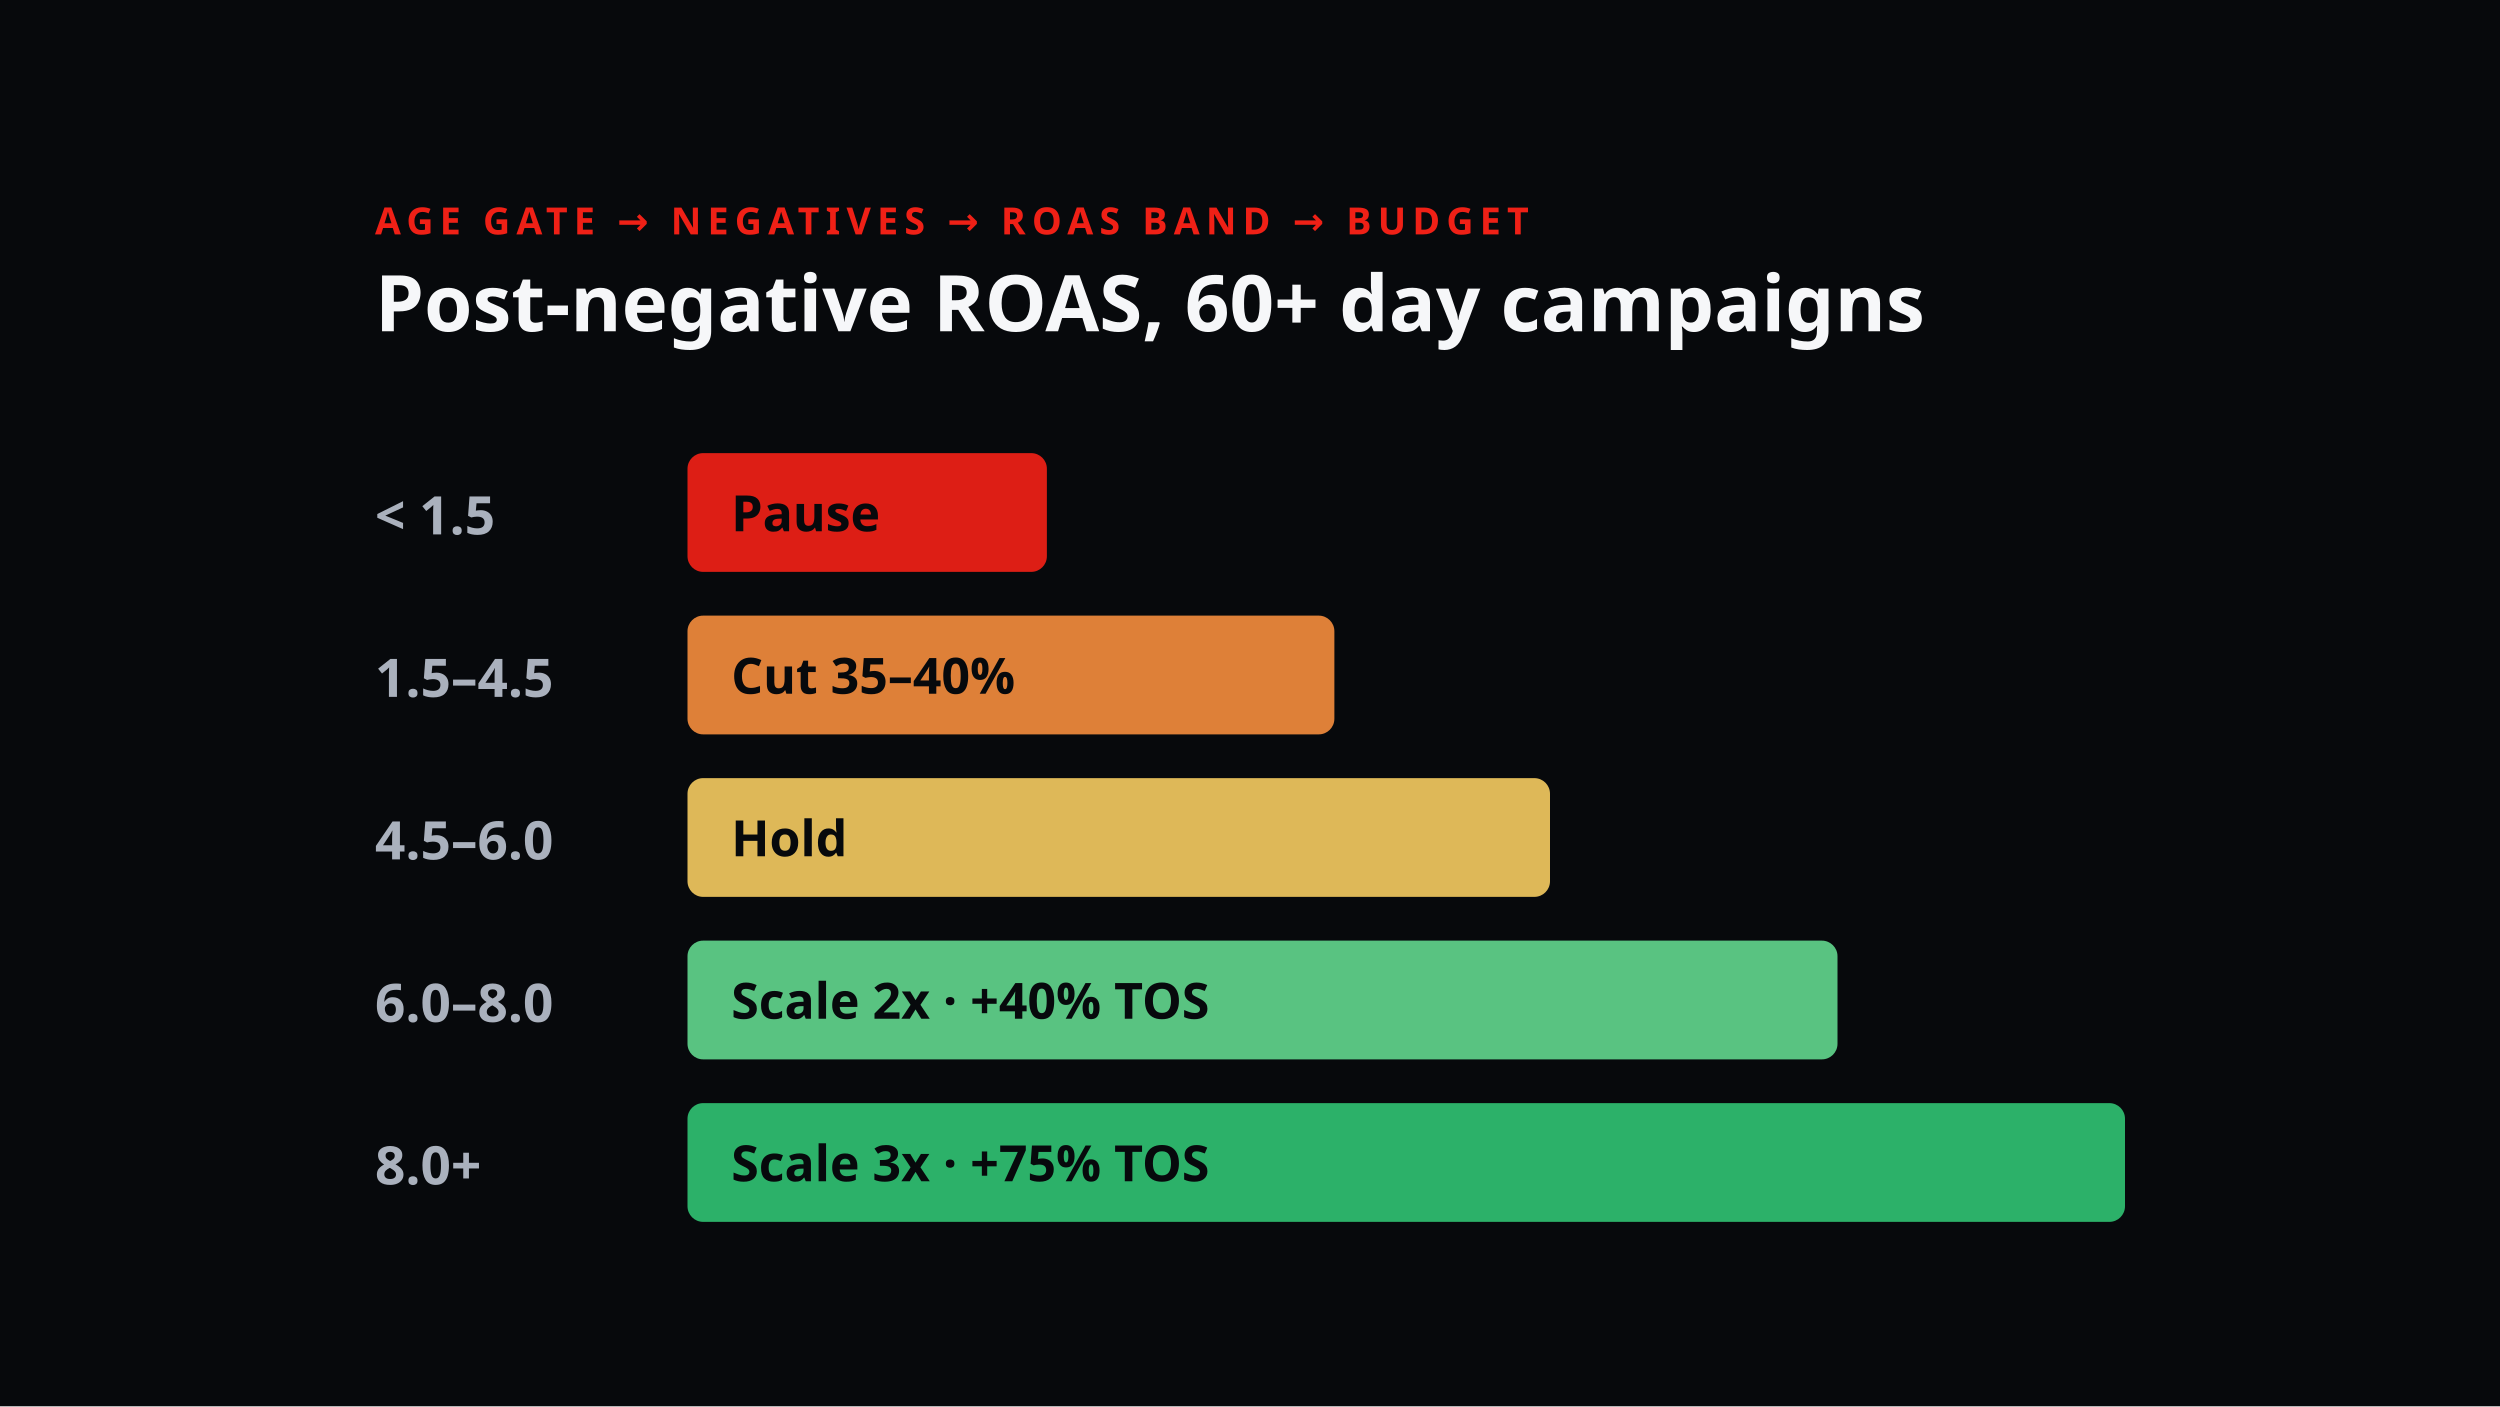
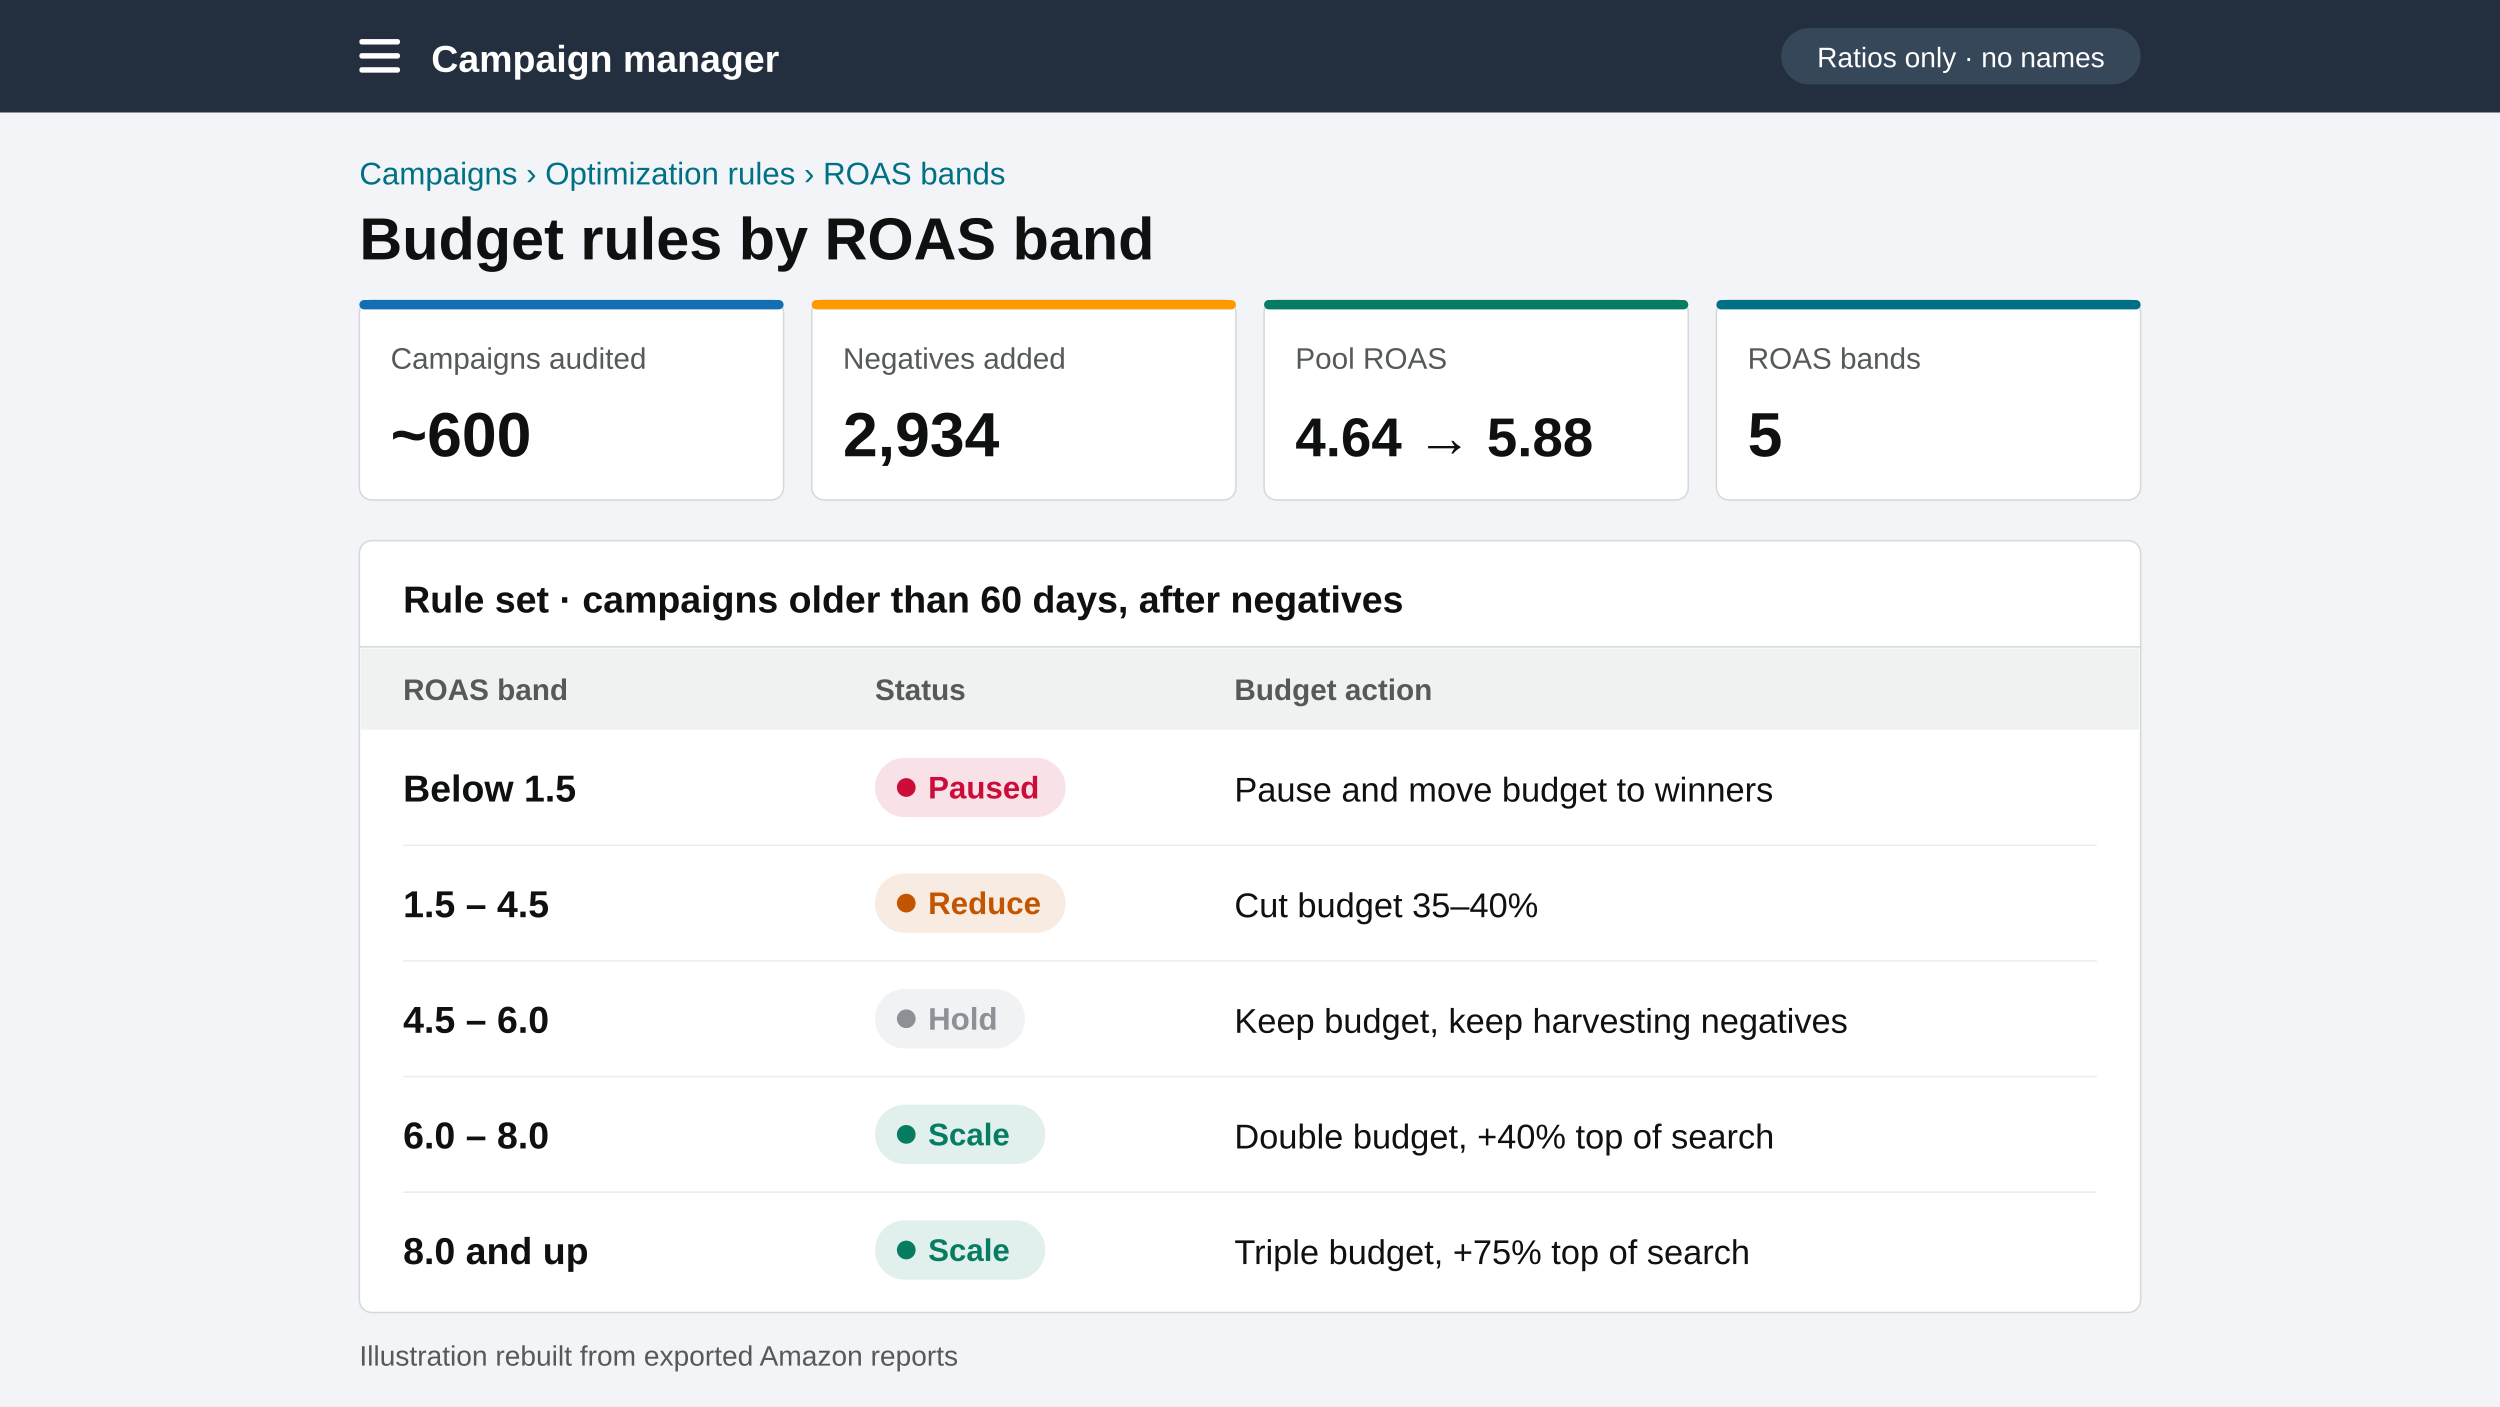
- <svg xmlns="http://www.w3.org/2000/svg" viewBox="0 0 1600 900" width="1600" height="900" role="img" aria-label="Five ROAS bands mapped to pause, cut, hold and scale actions">
-   <rect width="1600" height="900" fill="#07090c" />
-   <text x="240" y="150" fill="#ef2016" font-family="system-ui,sans-serif" font-size="24" font-weight="800" letter-spacing="4">AGE GATE → NEGATIVES → ROAS BAND → BUDGET</text>
-   <text x="240" y="212" fill="#f6f7f9" font-family="system-ui,sans-serif" font-size="50" font-weight="800">Post-negative ROAS, 60+ day campaigns</text>
-   <text x="240" y="342" fill="#aab1bd" font-family="system-ui,sans-serif" font-size="34" font-weight="700">&lt; 1.5</text>
-   <rect x="440" y="290" width="230" height="76" rx="10" fill="#ef2016" opacity=".92" />
-   <text x="468" y="340" fill="#07090c" font-family="system-ui,sans-serif" font-size="32" font-weight="800">Pause</text>
-   <text x="240" y="446" fill="#aab1bd" font-family="system-ui,sans-serif" font-size="34" font-weight="700">1.5–4.5</text>
-   <rect x="440" y="394" width="414" height="76" rx="10" fill="#f08a3c" opacity=".92" />
-   <text x="468" y="444" fill="#07090c" font-family="system-ui,sans-serif" font-size="32" font-weight="800">Cut 35–40%</text>
-   <text x="240" y="550" fill="#aab1bd" font-family="system-ui,sans-serif" font-size="34" font-weight="700">4.5–6.0</text>
-   <rect x="440" y="498" width="552" height="76" rx="10" fill="#f0c75e" opacity=".92" />
-   <text x="468" y="548" fill="#07090c" font-family="system-ui,sans-serif" font-size="32" font-weight="800">Hold</text>
-   <text x="240" y="654" fill="#aab1bd" font-family="system-ui,sans-serif" font-size="34" font-weight="700">6.0–8.0</text>
-   <rect x="440" y="602" width="736" height="76" rx="10" fill="#5fd28b" opacity=".92" />
-   <text x="468" y="652" fill="#07090c" font-family="system-ui,sans-serif" font-size="32" font-weight="800">Scale 2x · +40% TOS</text>
-   <text x="240" y="758" fill="#aab1bd" font-family="system-ui,sans-serif" font-size="34" font-weight="700">8.0+</text>
-   <rect x="440" y="706" width="920" height="76" rx="10" fill="#2fbf71" opacity=".92" />
-   <text x="468" y="756" fill="#07090c" font-family="system-ui,sans-serif" font-size="32" font-weight="800">Scale 3x · +75% TOS</text>
+ <svg xmlns="http://www.w3.org/2000/svg" viewBox="0 0 1600 900" width="1600" height="900" role="img" aria-label="Amazon Ads console style table of five ROAS bands mapped to pause, cut, hold and scale actions">
+   <rect width="1600" height="900" fill="#f2f4f8" />
+   <rect width="1600" height="72" fill="#232f3e" />
+   <rect x="230" y="25" width="26" height="3.5" rx="1.5" fill="#fff" />
+   <rect x="230" y="34" width="26" height="3.5" rx="1.5" fill="#fff" />
+   <rect x="230" y="43" width="26" height="3.5" rx="1.5" fill="#fff" />
+   <text x="276" y="46" font-family="'Amazon Ember',Arial,Helvetica,sans-serif" font-size="24" font-weight="700" fill="#fff" text-anchor="start">Campaign manager</text>
+   <rect x="1140" y="18" width="230" height="36" rx="18" fill="#37475a" />
+   <text x="1255" y="43" font-family="'Amazon Ember',Arial,Helvetica,sans-serif" font-size="18" font-weight="400" fill="#fff" text-anchor="middle">Ratios only · no names</text>
+   <text x="230" y="118" font-family="'Amazon Ember',Arial,Helvetica,sans-serif" font-size="20" font-weight="400" fill="#007185" text-anchor="start">Campaigns  ›  Optimization rules  ›  ROAS bands</text>
+   <text x="230" y="166" font-family="'Amazon Ember',Arial,Helvetica,sans-serif" font-size="38" font-weight="700" fill="#0f1111" text-anchor="start">Budget rules by ROAS band</text>
+   <rect x="230.0" y="192" width="271.5" height="128" rx="8" fill="#fff" stroke="#d5d9d9" />
+   <rect x="230.0" y="192" width="271.5" height="6" rx="3" fill="#146eb4" />
+   <text x="250.0" y="236" font-family="'Amazon Ember',Arial,Helvetica,sans-serif" font-size="19" font-weight="400" fill="#565959" text-anchor="start">Campaigns audited</text>
+   <text x="250.0" y="292" font-family="'Amazon Ember',Arial,Helvetica,sans-serif" font-size="40" font-weight="700" fill="#0f1111" text-anchor="start">~600</text>
+   <rect x="519.5" y="192" width="271.5" height="128" rx="8" fill="#fff" stroke="#d5d9d9" />
+   <rect x="519.5" y="192" width="271.5" height="6" rx="3" fill="#ff9900" />
+   <text x="539.5" y="236" font-family="'Amazon Ember',Arial,Helvetica,sans-serif" font-size="19" font-weight="400" fill="#565959" text-anchor="start">Negatives added</text>
+   <text x="539.5" y="292" font-family="'Amazon Ember',Arial,Helvetica,sans-serif" font-size="40" font-weight="700" fill="#0f1111" text-anchor="start">2,934</text>
+   <rect x="809.0" y="192" width="271.5" height="128" rx="8" fill="#fff" stroke="#d5d9d9" />
+   <rect x="809.0" y="192" width="271.5" height="6" rx="3" fill="#067d62" />
+   <text x="829.0" y="236" font-family="'Amazon Ember',Arial,Helvetica,sans-serif" font-size="19" font-weight="400" fill="#565959" text-anchor="start">Pool ROAS</text>
+   <text x="829.0" y="292" font-family="'Amazon Ember',Arial,Helvetica,sans-serif" font-size="35" font-weight="700" fill="#0f1111" text-anchor="start">4.64 → 5.88</text>
+   <rect x="1098.5" y="192" width="271.5" height="128" rx="8" fill="#fff" stroke="#d5d9d9" />
+   <rect x="1098.5" y="192" width="271.5" height="6" rx="3" fill="#007185" />
+   <text x="1118.5" y="236" font-family="'Amazon Ember',Arial,Helvetica,sans-serif" font-size="19" font-weight="400" fill="#565959" text-anchor="start">ROAS bands</text>
+   <text x="1118.5" y="292" font-family="'Amazon Ember',Arial,Helvetica,sans-serif" font-size="40" font-weight="700" fill="#0f1111" text-anchor="start">5</text>
+   <rect x="230" y="346" width="1140" height="494" rx="8" fill="#fff" stroke="#d5d9d9" />
+   <text x="258" y="392" font-family="'Amazon Ember',Arial,Helvetica,sans-serif" font-size="24" font-weight="700" fill="#0f1111" text-anchor="start">Rule set · campaigns older than 60 days, after negatives</text>
+   <line x1="230" y1="414" x2="1370" y2="414" stroke="#d5d9d9" />
+   <rect x="231" y="415" width="1138" height="52" fill="#f0f2f2" />
+   <text x="258" y="448" font-family="'Amazon Ember',Arial,Helvetica,sans-serif" font-size="19" font-weight="700" fill="#565959" text-anchor="start">ROAS band</text>
+   <text x="560" y="448" font-family="'Amazon Ember',Arial,Helvetica,sans-serif" font-size="19" font-weight="700" fill="#565959" text-anchor="start">Status</text>
+   <text x="790" y="448" font-family="'Amazon Ember',Arial,Helvetica,sans-serif" font-size="19" font-weight="700" fill="#565959" text-anchor="start">Budget action</text>
+   <text x="258" y="513" font-family="'Amazon Ember',Arial,Helvetica,sans-serif" font-size="24" font-weight="700" fill="#0f1111" text-anchor="start">Below 1.5</text>
+   <rect x="560" y="485" width="122" height="38" rx="19" fill="#cc0c39" fill-opacity=".12" />
+   <circle cx="580" cy="504" r="6" fill="#cc0c39" />
+   <text x="594" y="511" font-family="'Amazon Ember',Arial,Helvetica,sans-serif" font-size="20" font-weight="700" fill="#cc0c39" text-anchor="start">Paused</text>
+   <text x="790" y="513" font-family="'Amazon Ember',Arial,Helvetica,sans-serif" font-size="22" font-weight="400" fill="#0f1111" text-anchor="start">Pause and move budget to winners</text>
+   <line x1="258" y1="541" x2="1342" y2="541" stroke="#eaeded" />
+   <text x="258" y="587" font-family="'Amazon Ember',Arial,Helvetica,sans-serif" font-size="24" font-weight="700" fill="#0f1111" text-anchor="start">1.5 – 4.5</text>
+   <rect x="560" y="559" width="122" height="38" rx="19" fill="#c45500" fill-opacity=".12" />
+   <circle cx="580" cy="578" r="6" fill="#c45500" />
+   <text x="594" y="585" font-family="'Amazon Ember',Arial,Helvetica,sans-serif" font-size="20" font-weight="700" fill="#c45500" text-anchor="start">Reduce</text>
+   <text x="790" y="587" font-family="'Amazon Ember',Arial,Helvetica,sans-serif" font-size="22" font-weight="400" fill="#0f1111" text-anchor="start">Cut budget 35–40%</text>
+   <line x1="258" y1="615" x2="1342" y2="615" stroke="#eaeded" />
+   <text x="258" y="661" font-family="'Amazon Ember',Arial,Helvetica,sans-serif" font-size="24" font-weight="700" fill="#0f1111" text-anchor="start">4.5 – 6.0</text>
+   <rect x="560" y="633" width="96" height="38" rx="19" fill="#8d9096" fill-opacity=".12" />
+   <circle cx="580" cy="652" r="6" fill="#8d9096" />
+   <text x="594" y="659" font-family="'Amazon Ember',Arial,Helvetica,sans-serif" font-size="20" font-weight="700" fill="#8d9096" text-anchor="start">Hold</text>
+   <text x="790" y="661" font-family="'Amazon Ember',Arial,Helvetica,sans-serif" font-size="22" font-weight="400" fill="#0f1111" text-anchor="start">Keep budget, keep harvesting negatives</text>
+   <line x1="258" y1="689" x2="1342" y2="689" stroke="#eaeded" />
+   <text x="258" y="735" font-family="'Amazon Ember',Arial,Helvetica,sans-serif" font-size="24" font-weight="700" fill="#0f1111" text-anchor="start">6.0 – 8.0</text>
+   <rect x="560" y="707" width="109" height="38" rx="19" fill="#067d62" fill-opacity=".12" />
+   <circle cx="580" cy="726" r="6" fill="#067d62" />
+   <text x="594" y="733" font-family="'Amazon Ember',Arial,Helvetica,sans-serif" font-size="20" font-weight="700" fill="#067d62" text-anchor="start">Scale</text>
+   <text x="790" y="735" font-family="'Amazon Ember',Arial,Helvetica,sans-serif" font-size="22" font-weight="400" fill="#0f1111" text-anchor="start">Double budget, +40% top of search</text>
+   <line x1="258" y1="763" x2="1342" y2="763" stroke="#eaeded" />
+   <text x="258" y="809" font-family="'Amazon Ember',Arial,Helvetica,sans-serif" font-size="24" font-weight="700" fill="#0f1111" text-anchor="start">8.0 and up</text>
+   <rect x="560" y="781" width="109" height="38" rx="19" fill="#067d62" fill-opacity=".12" />
+   <circle cx="580" cy="800" r="6" fill="#067d62" />
+   <text x="594" y="807" font-family="'Amazon Ember',Arial,Helvetica,sans-serif" font-size="20" font-weight="700" fill="#067d62" text-anchor="start">Scale</text>
+   <text x="790" y="809" font-family="'Amazon Ember',Arial,Helvetica,sans-serif" font-size="22" font-weight="400" fill="#0f1111" text-anchor="start">Triple budget, +75% top of search</text>
+   <text x="230" y="874" font-family="'Amazon Ember',Arial,Helvetica,sans-serif" font-size="18" font-weight="400" fill="#565959" text-anchor="start">Illustration rebuilt from exported Amazon reports</text>
</svg>
